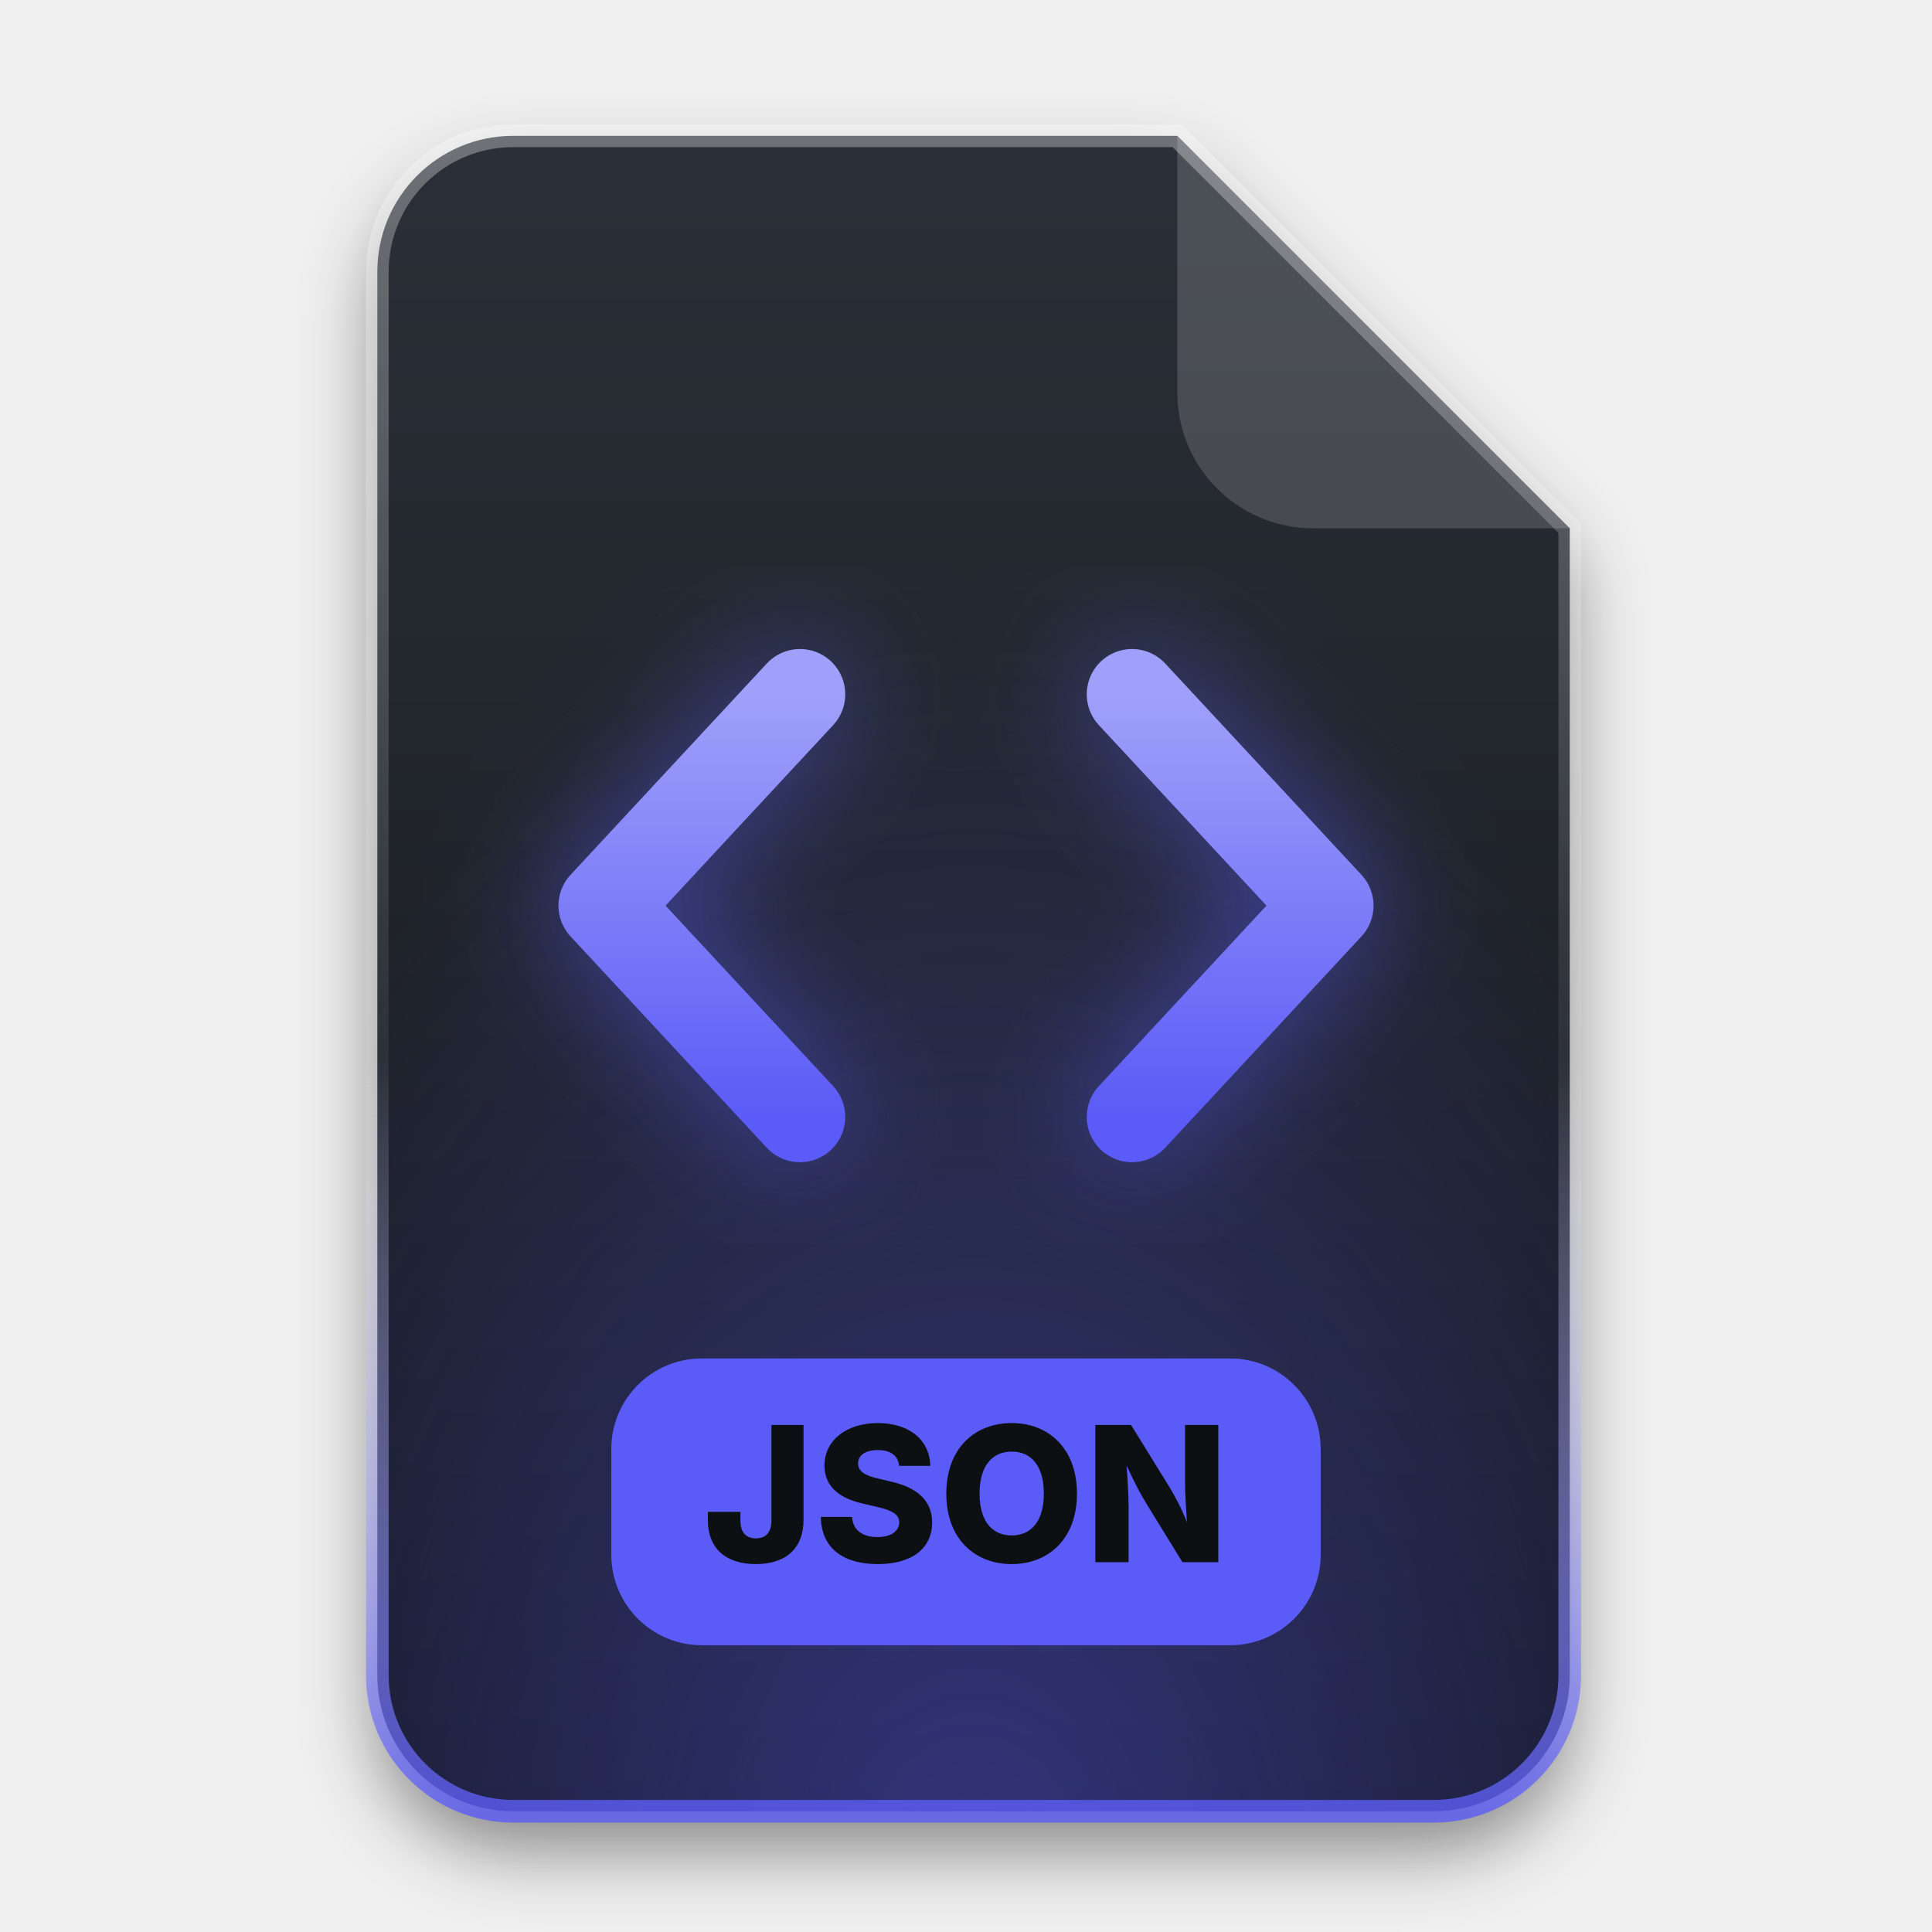
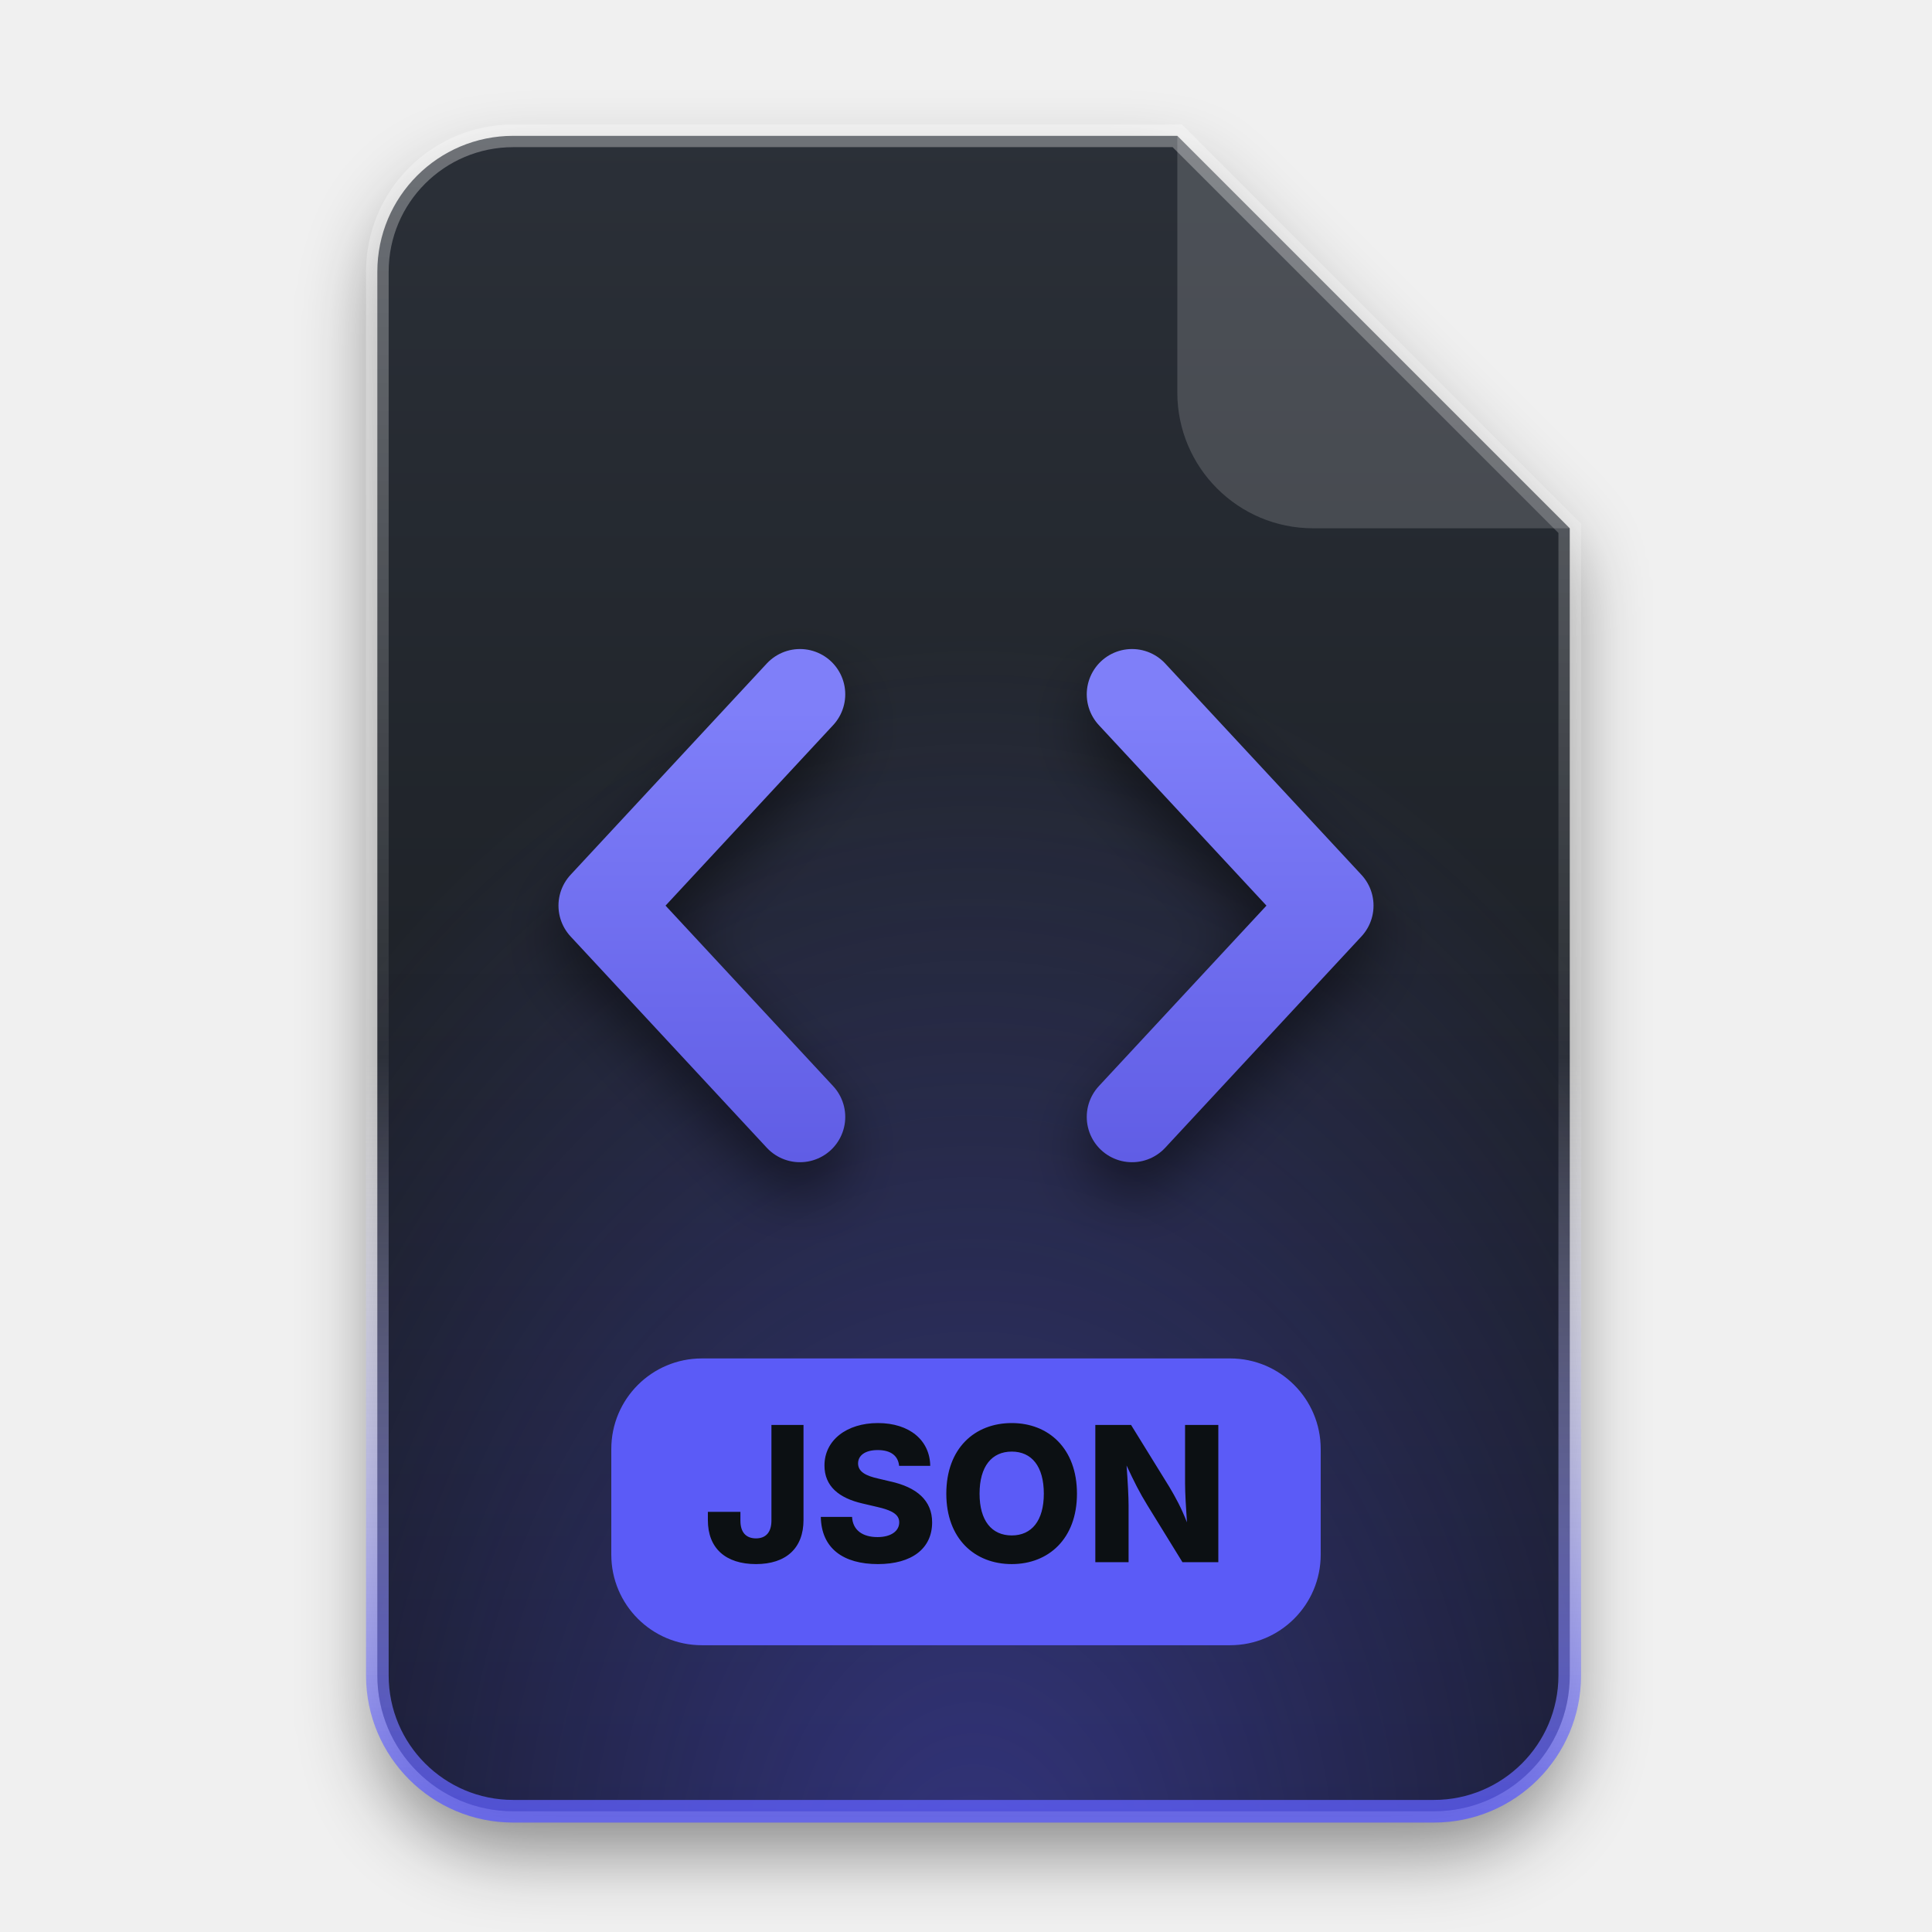
<svg xmlns="http://www.w3.org/2000/svg" viewBox="0 0 256 256" width="256" height="256">
  <defs>
+     <linearGradient id="solid" gradientUnits="userSpaceOnUse" x1="0" y1="100" x2="0" y2="200">
+       <stop offset="0" stop-color="#7F7FF9" />
+       <stop offset="1" stop-color="#4B46D8" />
+     </linearGradient>
+     <filter id="under" x="-30%" y="-30%" width="160%" height="170%">
+       <feGaussianBlur stdDeviation="4" />
+       <feOffset dy="4" />
+     </filter>
    <linearGradient id="smoke" x1="0" y1="0" x2="0" y2="1">
      <stop offset="0" stop-color="#2B3038" />
      <stop offset="1" stop-color="#121519" />
    </linearGradient>
    <linearGradient id="rim" x1="0" y1="0" x2="0" y2="1">
      <stop offset="0" stop-color="#fff" stop-opacity=".32" />
      <stop offset=".55" stop-color="#fff" stop-opacity=".06" />
      <stop offset="1" stop-color="#5B5BF7" stop-opacity=".8" />
    </linearGradient>
    <radialGradient id="glow" cx=".5" cy="1.05" r=".75">
      <stop offset="0" stop-color="#5B5BF7" stop-opacity=".45" />
      <stop offset="1" stop-color="#5B5BF7" stop-opacity="0" />
    </radialGradient>
    <linearGradient id="ink" x1="0" y1="0" x2="0" y2="1">
      <stop offset="0" stop-color="#A0A0FA" />
      <stop offset="1" stop-color="#5B5BF7" />
    </linearGradient>
    <filter id="halo" x="-30%" y="-30%" width="160%" height="160%">
      <feGaussianBlur stdDeviation="8" />
    </filter>
    <filter id="drop" x="-20%" y="-20%" width="140%" height="150%">
      <feGaussianBlur stdDeviation="5" />
      <feOffset dy="5" />
    </filter>
  </defs>
  <path d="M68 18h88l52 52v152a18 18 0 0 1-18 18H68a18 18 0 0 1-18-18V36a18 18 0 0 1 18-18z" fill="#000" opacity=".45" filter="url(#drop)" />
  <path d="M68 18h88l52 52v152a18 18 0 0 1-18 18H68a18 18 0 0 1-18-18V36a18 18 0 0 1 18-18z" fill="url(#smoke)" />
  <path d="M68 18h88l52 52v152a18 18 0 0 1-18 18H68a18 18 0 0 1-18-18V36a18 18 0 0 1 18-18z" fill="url(#glow)" />
  <path d="M156 18v34a18 18 0 0 0 18 18h34z" fill="#fff" opacity=".16" />
  <g transform="translate(0 -6)">
-     <g filter="url(#halo)" opacity=".55">
-       <path fill="none" stroke="#5B5BF7" stroke-width="12" stroke-linecap="round" stroke-linejoin="round" d="M106 98l-26 28 26 28M150 98l26 28-26 28" />
+     <g opacity=".5" filter="url(#under)">
+       <path fill="none" stroke="#000" stroke-width="12" stroke-linecap="round" stroke-linejoin="round" d="M106 98l-26 28 26 28M150 98l26 28-26 28" />
    </g>
-     <path fill="none" stroke="url(#ink)" stroke-width="12" stroke-linecap="round" stroke-linejoin="round" d="M106 98l-26 28 26 28M150 98l26 28-26 28" />
+     <path fill="none" stroke="url(#solid)" stroke-width="12" stroke-linecap="round" stroke-linejoin="round" d="M106 98l-26 28 26 28M150 98l26 28-26 28" />
  </g>
  <rect x="81" y="180" width="94" height="38" rx="12" fill="#5B5BF7" />
  <text x="128" y="207" text-anchor="middle" font-family="Inter, Inter Variable, sans-serif" font-weight="800" font-size="25" fill="#0C1013">JSON</text>
  <path d="M68 18h88l52 52v152a18 18 0 0 1-18 18H68a18 18 0 0 1-18-18V36a18 18 0 0 1 18-18z" fill="none" stroke="url(#rim)" stroke-width="3" />
</svg>
